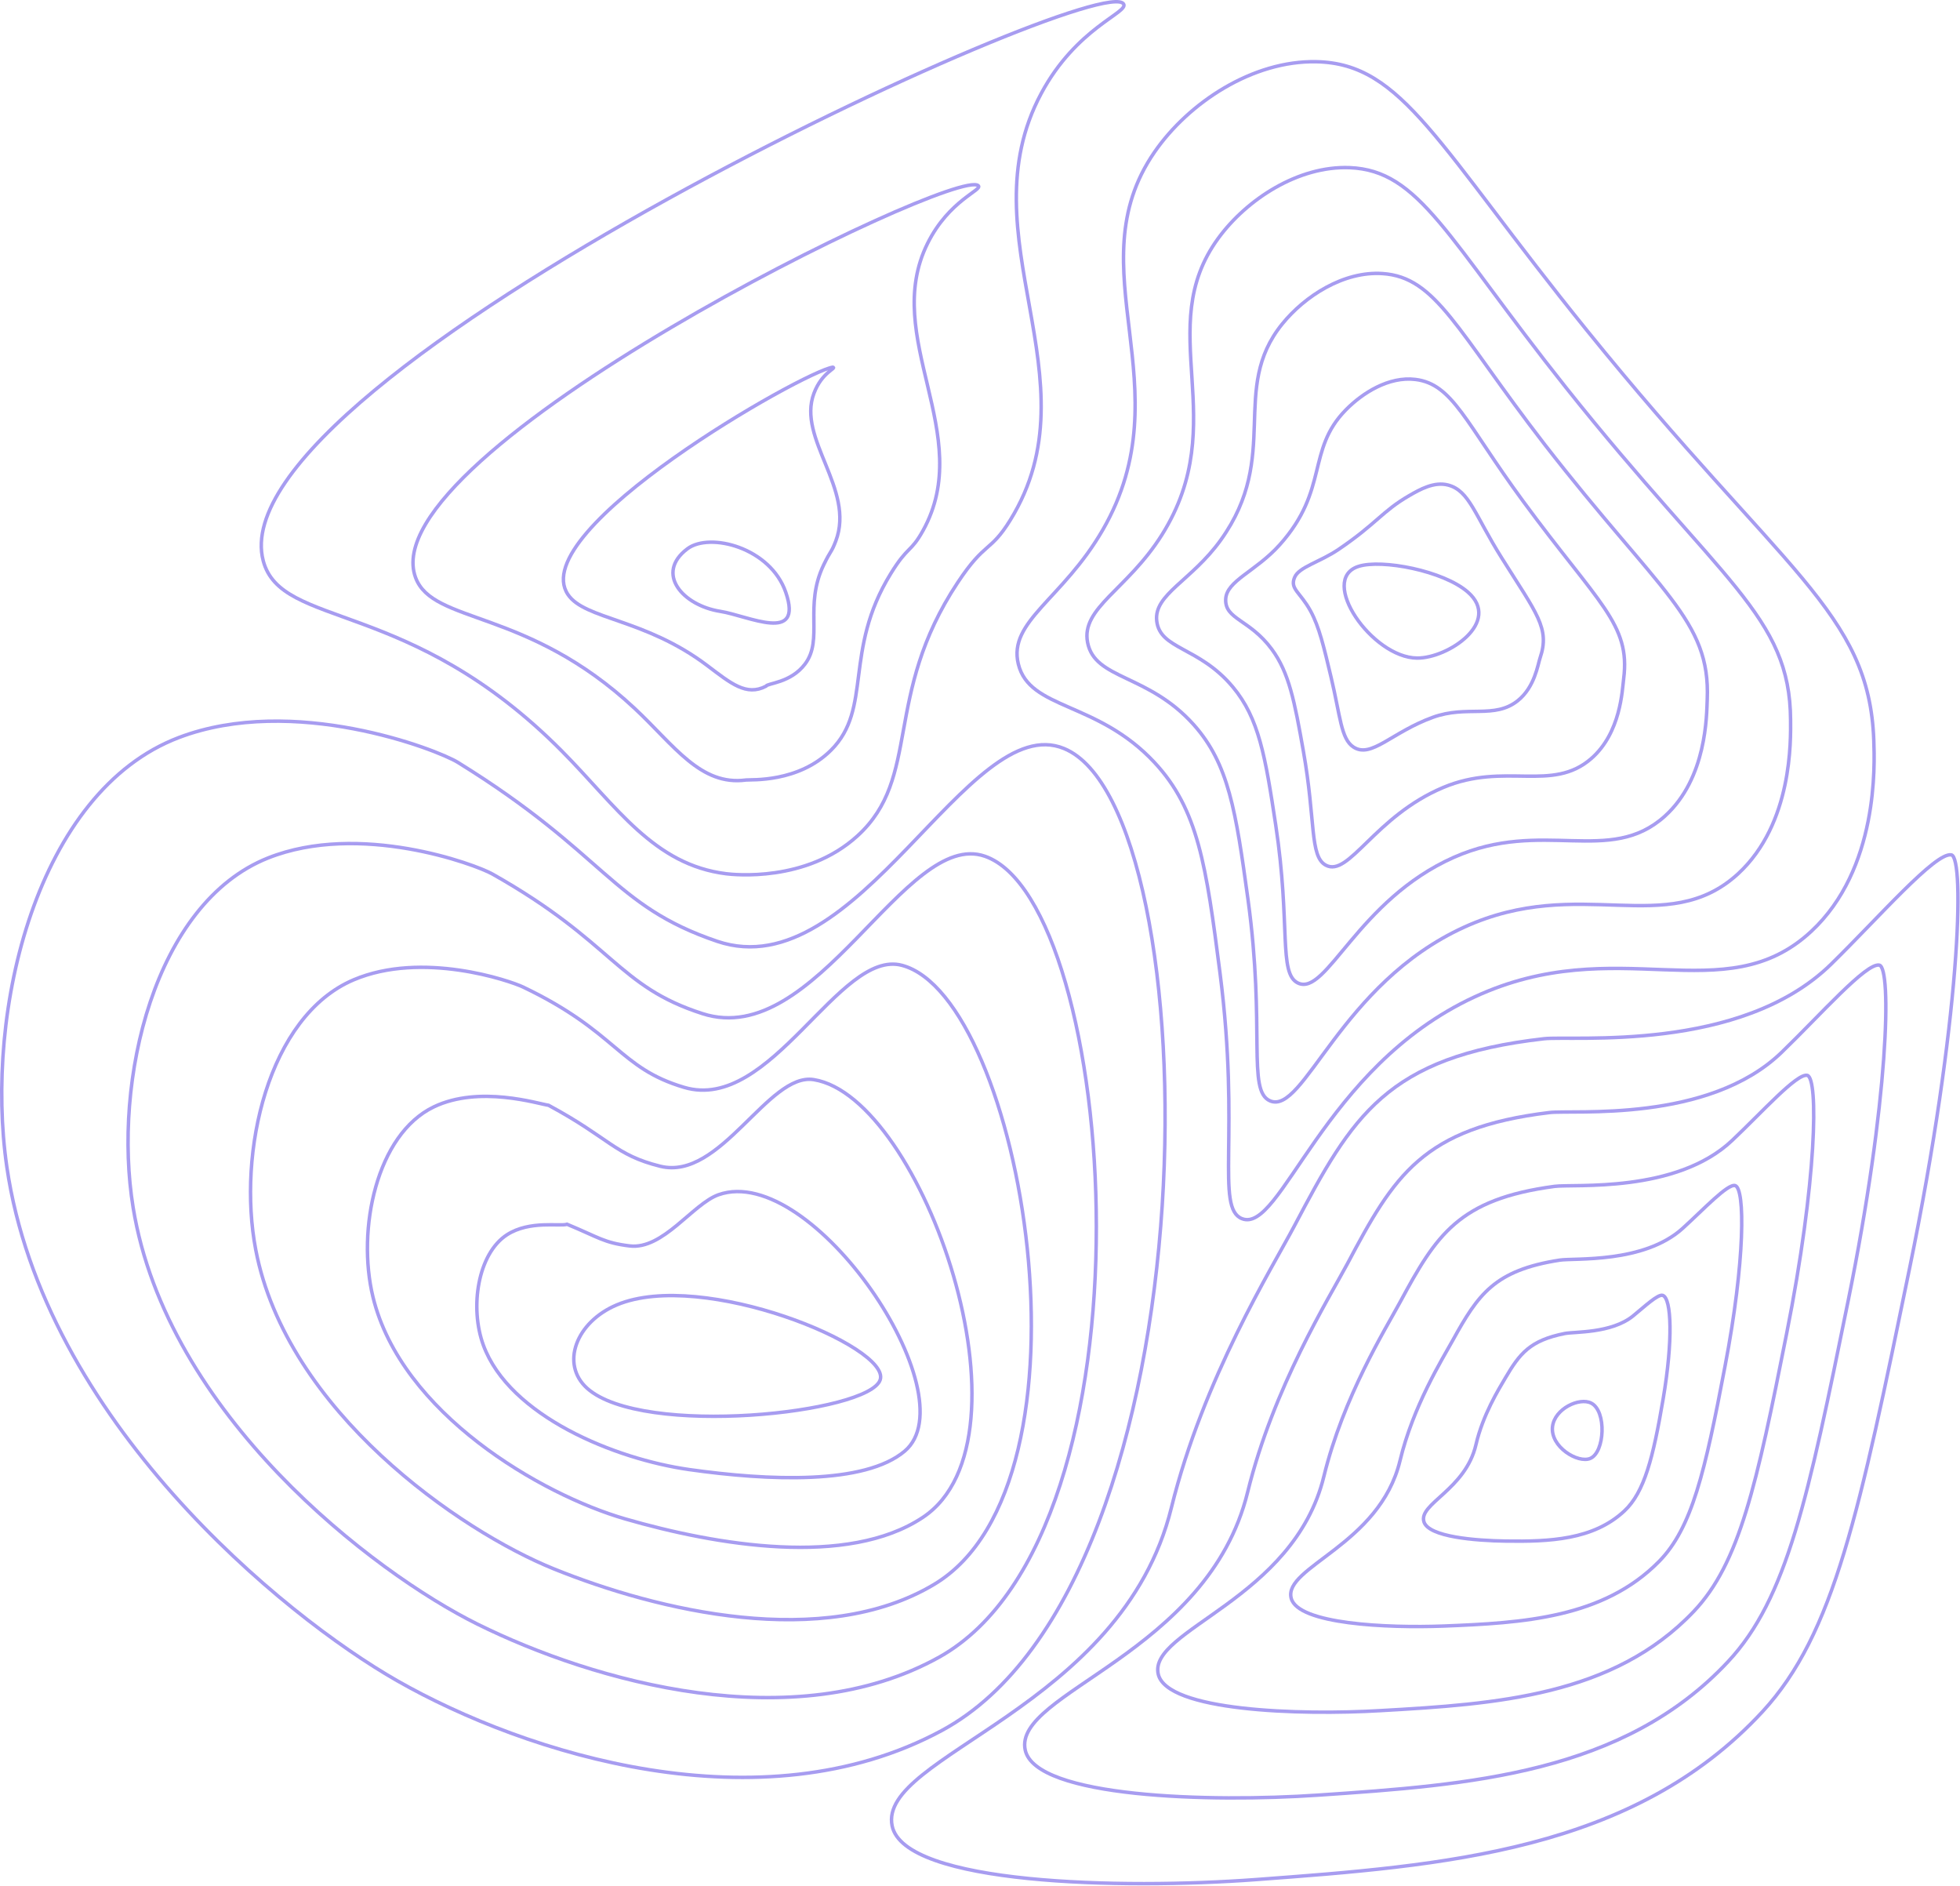
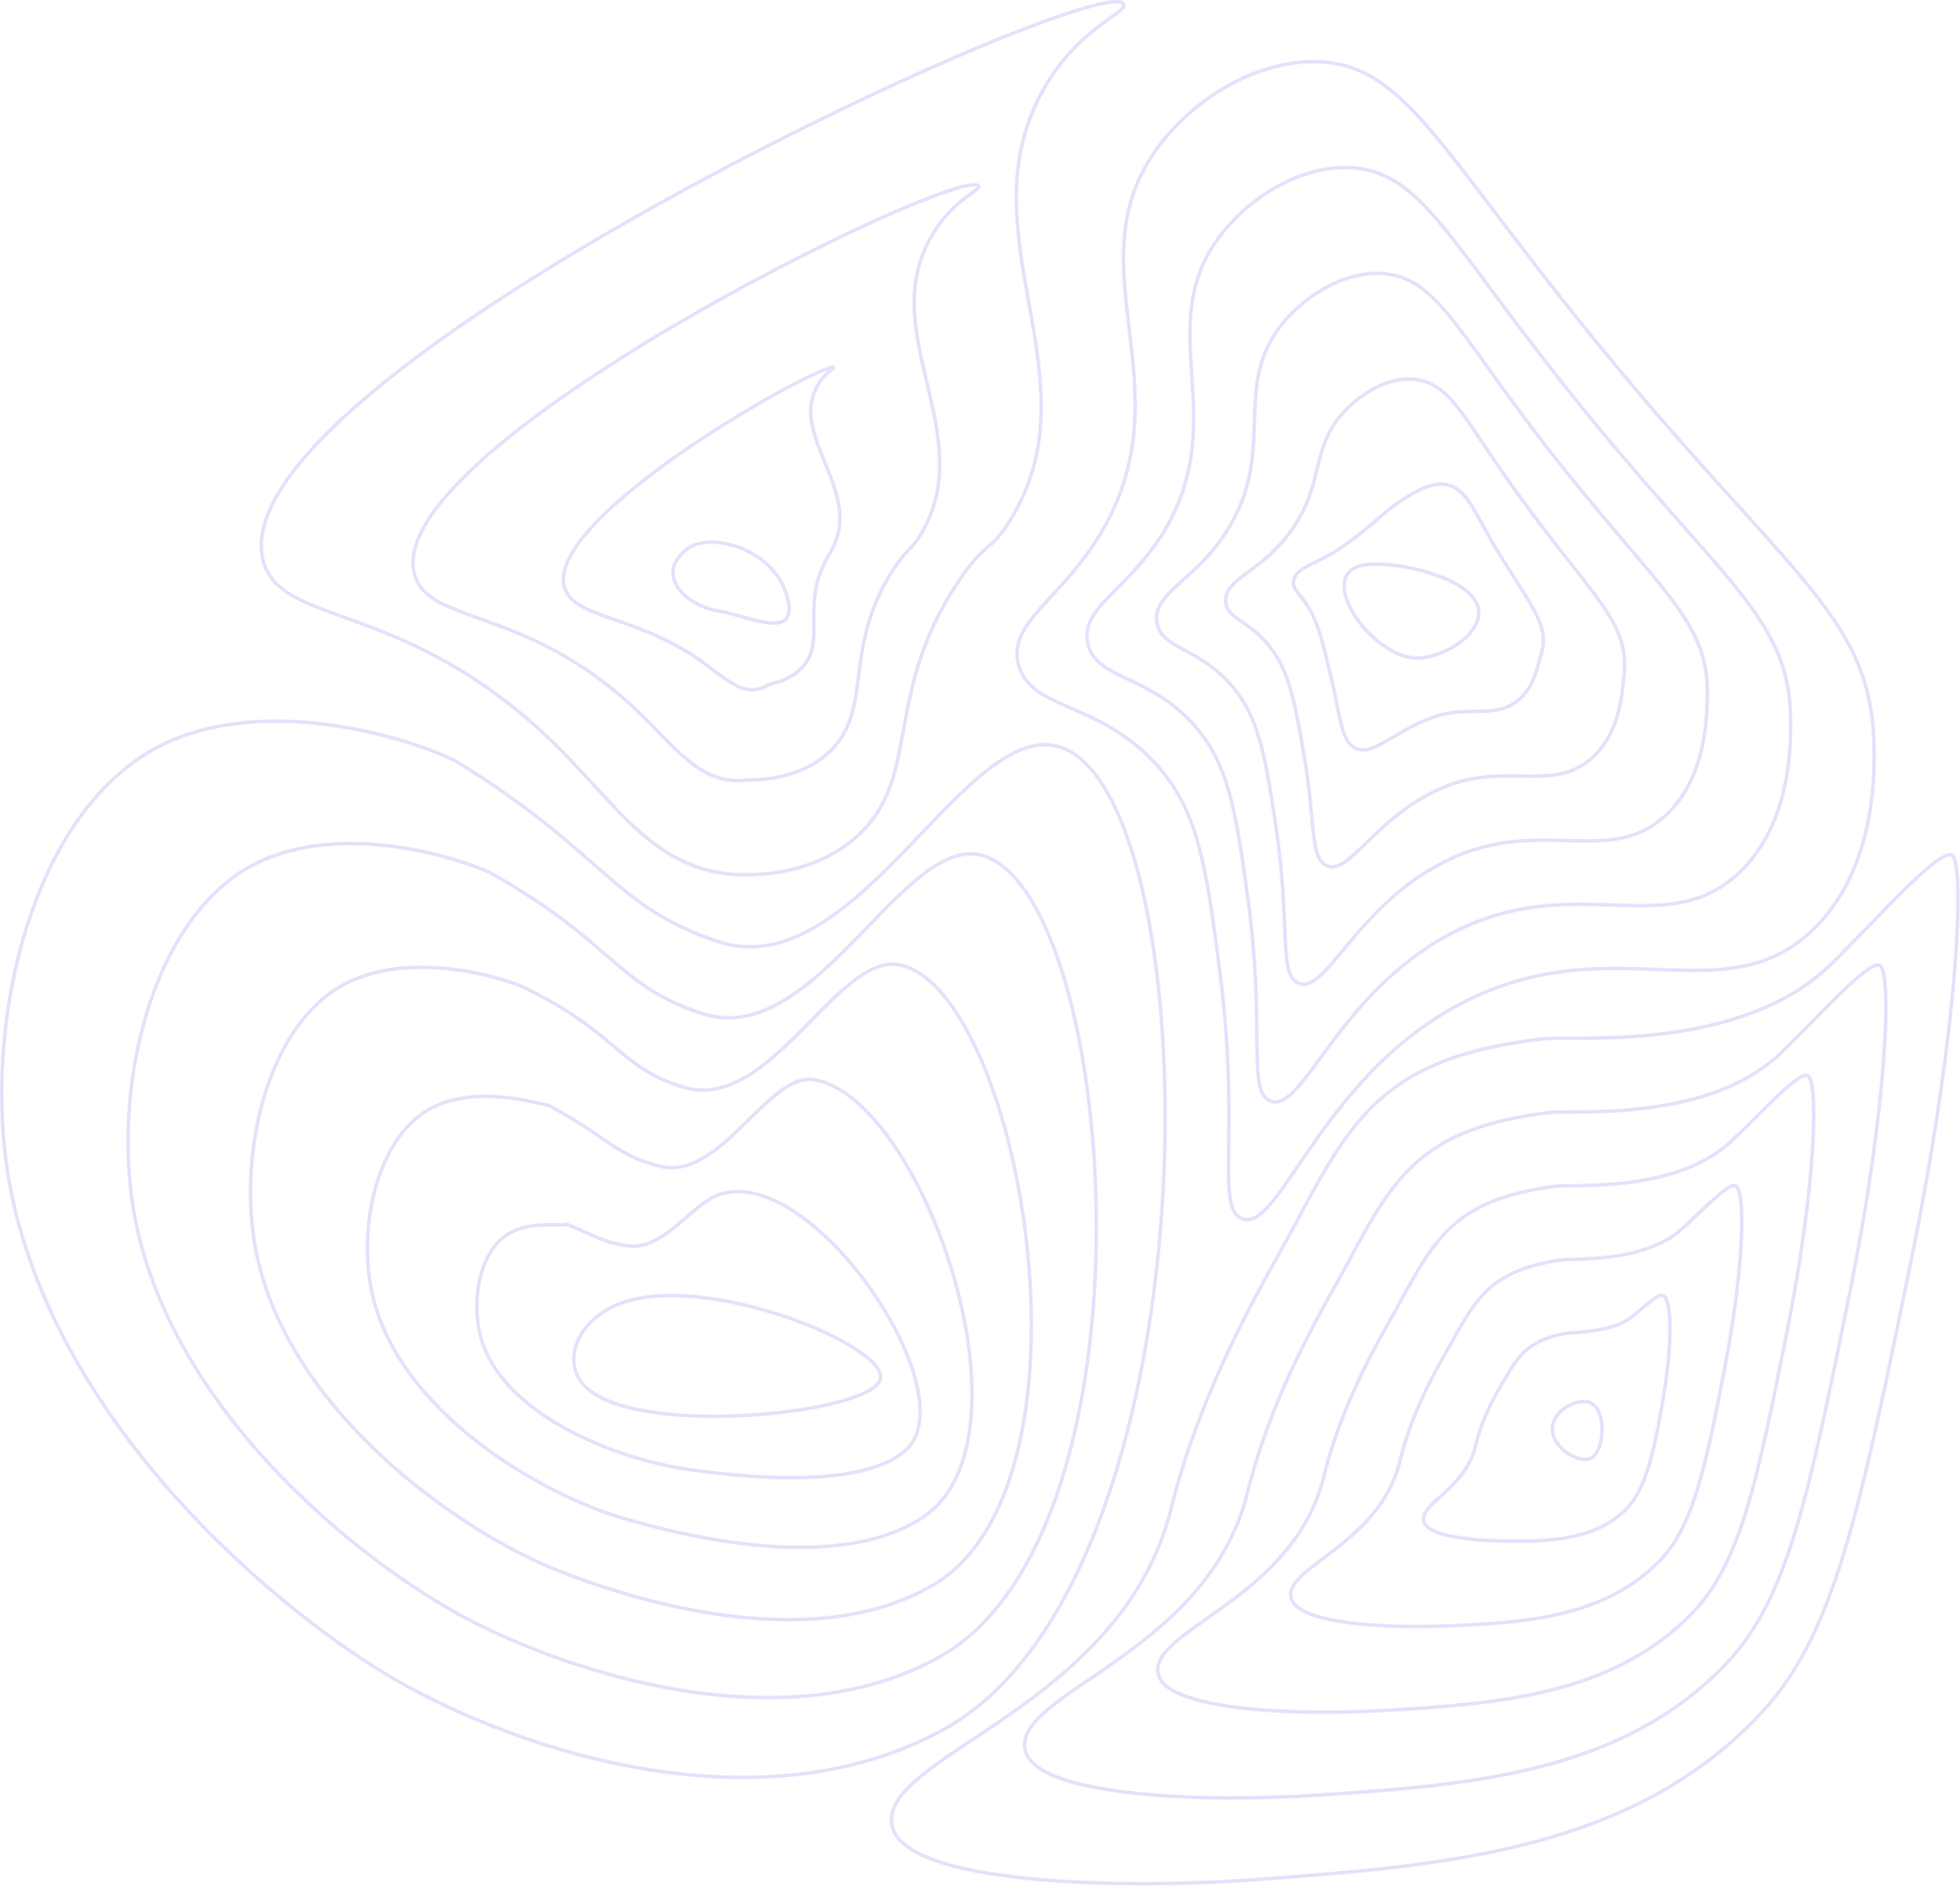
<svg xmlns="http://www.w3.org/2000/svg" width="5634" height="5419" viewBox="0 0 5634 5419" fill="none">
  <g opacity="0.47">
-     <path d="M1773.31 3749.79C1655.32 3799.21 1610.51 3920.34 1687.62 3989.49C1846.28 4131.79 2499.43 4061.5 2530.16 3965.04C2560.44 3870.01 2019.5 3646.65 1773.31 3749.79Z" stroke="#442CE0" stroke-width="10" stroke-miterlimit="10" />
-     <path d="M2065.65 3433.29C2335.15 3338.86 2787.67 4011.17 2600.88 4169.89C2486.04 4267.49 2208.03 4255.3 1981.31 4223.22C1768.48 4193.12 1464.36 4070.01 1389.34 3865.56C1349.61 3757.02 1373.46 3602.38 1457.6 3548.23C1522.71 3506.33 1610.62 3525.18 1630.02 3518.21C1722.47 3556.57 1736.03 3571.48 1809.69 3580.47C1905.97 3592.24 1991.54 3459.25 2065.65 3433.29Z" stroke="#442CE0" stroke-width="10" stroke-miterlimit="10" />
-     <path d="M2339.09 3102.62C2652.09 3152.61 2992.22 4134.59 2652.69 4360.58C2436.46 4504.51 2059.48 4440.95 1796.73 4364.86C1555.36 4294.97 1153.45 4061.73 1072.14 3727.46C1024.87 3533.23 1082.31 3260 1246.87 3180.97C1378.05 3117.99 1547.08 3172.14 1576.84 3176.31C1752.74 3270.97 1766.97 3319.13 1897.94 3351.54C2071.37 3394.42 2208.28 3081.63 2339.09 3102.62Z" stroke="#442CE0" stroke-width="10" stroke-miterlimit="10" />
-     <path d="M2592.71 2774.15C2938.3 2866.29 3176.95 4259.41 2684.68 4553.43C2366.97 4743.18 1890.92 4629.35 1592.32 4508.68C1322.19 4399.54 824.177 4056.1 735.124 3591.53C681.402 3311.36 771.054 2920.13 1016.3 2815.88C1213.37 2732.08 1465.05 2818.08 1503.78 2836.59C1774.53 2966.06 1777.96 3068.95 1966.46 3124.79C2216.85 3199.16 2411.72 2725.99 2592.71 2774.15Z" stroke="#442CE0" stroke-width="10" stroke-miterlimit="10" />
-     <path d="M2831.08 2460.62C3213.79 2593.55 3345.8 4397.77 2701.41 4761.26C2281.8 4995.84 1706.87 4833.01 1372.68 4667.48C1073.48 4519.33 479.991 4065.73 382.742 3470.54C322.965 3104.68 444.433 2595.32 770.397 2465.67C1033.47 2361.13 1365.8 2483.75 1415.41 2511.72C1764.42 2708.46 1773.45 2834.13 2019.41 2912.99C2346.83 3018.88 2601.99 2381.07 2831.08 2460.62Z" stroke="#442CE0" stroke-width="10" stroke-miterlimit="10" />
-     <path d="M513.779 2119.64C842.741 1994.39 1255.53 2153.45 1316.33 2191.04C1742.66 2454.62 1758.43 2602.55 2061.77 2705.17C2466.27 2842.02 2783.24 2037.95 3058.54 2151.06C3481.41 2324.8 3505.14 4542.44 2707.24 4973.05C2186.61 5254.02 1511.69 5040.83 1142.11 4830.23C813.895 4643.23 125.353 4079.46 19.679 3353.54C-46.011 2902.03 107.046 2274.47 513.779 2119.64Z" stroke="#442CE0" stroke-width="10" stroke-miterlimit="10" />
-     <path d="M4073.47 1891.14C3943.89 1890.05 3788.49 1665.29 3904.7 1627.76C3971.82 1606.05 4149.53 1640.38 4219.33 1701.48C4317.63 1787.45 4162.64 1891.91 4073.47 1891.14Z" stroke="#442CE0" stroke-width="10" stroke-miterlimit="10" />
-     <path d="M3721.32 1659.23C3734 1629.07 3793.38 1615.68 3847.55 1578.94C3957.46 1504.4 3973.22 1468.98 4051.28 1424.02C4081.72 1406.45 4122.68 1383.38 4162.66 1393.94C4223.9 1410.14 4239.18 1480.23 4316.89 1603.68C4417.65 1764.09 4455.81 1805.56 4427.02 1890.56C4420.31 1910.33 4411.63 1974.34 4363.1 2013.38C4295.9 2067.37 4217.13 2025.67 4118.65 2061.4C4000.38 2104.24 3941.75 2180.5 3890.42 2146.8C3854.27 2123.06 3852.92 2058.06 3825.85 1944.86C3805.23 1858.63 3792.26 1802.05 3767.18 1755.89C3737.11 1700.94 3707.21 1692.77 3721.32 1659.23Z" stroke="#442CE0" stroke-width="10" stroke-miterlimit="10" />
-     <path d="M3523.25 1722.1C3525.45 1668.63 3609.42 1642.75 3678.62 1565.49C3820.54 1407 3754.79 1293.75 3868.55 1177.95C3916.81 1128.8 3992.56 1081.18 4068.47 1090.41C4176.2 1103.52 4212.39 1214.83 4378.24 1440.5C4595.07 1735.55 4687.44 1793.34 4667.19 1950.57C4663.05 1982.62 4659.02 2105.67 4574.28 2179.73C4461.27 2278.5 4325.8 2188.64 4148.87 2262.88C3951.17 2345.71 3877.29 2522.8 3810.63 2486.15C3764.33 2460.7 3782.07 2358.22 3746.48 2158.34C3721.29 2016.27 3705.72 1933.24 3655.37 1865.23C3591.82 1779.46 3520.88 1780.17 3523.25 1722.1Z" stroke="#442CE0" stroke-width="10" stroke-miterlimit="10" />
-     <path d="M3324.98 1784.28C3316.41 1707.65 3425.14 1669.12 3509.48 1551.32C3683.13 1308.83 3533.42 1119.29 3685.62 931.172C3750.76 850.682 3862.49 778.676 3974.08 786.188C4128.73 796.584 4185.88 948.252 4439.62 1276.64C4773.21 1705.71 4916.87 1781.25 4907.44 2009.9C4905.59 2054.48 4906.44 2236.26 4785.54 2345.48C4626.69 2488.95 4434.25 2350.77 4179.2 2463.73C3901.88 2586.55 3813 2864.38 3730.8 2824.91C3674.39 2797.6 3710.52 2657.76 3667.08 2371.19C3637.09 2173.28 3619.01 2064.2 3543.5 1973.94C3446.16 1857.63 3334.15 1866.83 3324.98 1784.28Z" stroke="#442CE0" stroke-width="10" stroke-miterlimit="10" />
-     <path d="M3126.25 1846.29C3107.03 1746.58 3240.21 1695.25 3339.89 1537.01C3544.9 1210.37 3310.9 945.282 3502.26 684.247C3584.05 572.567 3732.06 476.14 3879.26 481.795C4080.95 489.564 4158.15 682.105 4500.42 1112.63C4949.71 1676.46 5145.24 1769.57 5146.98 2069.08C5147.32 2126.21 5152.98 2366.53 4996.07 2511.06C4791.17 2699.06 4542.12 2512.63 4208.79 2664.44C3851.78 2827.08 3747.91 3205.9 3650.51 3163.52C3583.97 3134.44 3638.52 2957.12 3587.22 2583.89C3552.35 2330.12 3531.87 2195.13 3431.2 2082.51C3299.99 1935.81 3146.93 1953.52 3126.25 1846.29Z" stroke="#442CE0" stroke-width="10" stroke-miterlimit="10" />
-     <path d="M2927.16 1908.27C2959.35 2040.23 3153.39 2013.95 3318.44 2191.04C3444.31 2326.06 3467.18 2486.9 3506.94 2796.57C3565.97 3256.43 3493.09 3471.25 3569.77 3502.07C3682.5 3547.4 3801.34 3067.55 4238.09 2865.12C4649.54 2674.44 4955.71 2909.51 5206.3 2676.61C5399.49 2497.04 5388.75 2198.16 5386.23 2128.21C5372.92 1757.92 5125.85 1647.15 4560.83 948.567C4129.99 415.901 4032.83 182.544 3783.98 177.374C3601.19 173.575 3416.83 294.481 3318.44 437.295C3088.04 771.478 3406.78 1112.26 3169.92 1522.68C3055.14 1721.56 2897.2 1785.51 2927.16 1908.27Z" stroke="#442CE0" stroke-width="10" stroke-miterlimit="10" />
-     <path d="M4573.82 4032.19C4540.01 4015.06 4469.01 4048.07 4462.72 4099.52C4455.61 4157.87 4535.95 4206.14 4571.25 4191.14C4613.01 4173.38 4618.69 4054.87 4573.82 4032.19Z" stroke="#442CE0" stroke-width="10" stroke-miterlimit="10" />
-     <path d="M4669.1 4342.24C4726.74 4288.34 4751.93 4189.43 4780.75 4019.88C4809.31 3851.76 4804.82 3731.4 4779.72 3722.66C4766.04 3717.95 4727.28 3754.82 4694.04 3781.84C4631.8 3832.28 4525.27 3826.68 4497.97 3832.14C4398 3852.13 4368.64 3889.27 4326.86 3960.39C4307.52 3993.23 4262.43 4066.07 4242.58 4151.76C4212.3 4281.52 4076.61 4321.5 4093.15 4373.52C4107.06 4416.93 4241.49 4427.47 4328.66 4428.7C4453.58 4430.47 4579.99 4425.47 4669.1 4342.24Z" stroke="#442CE0" stroke-width="10" stroke-miterlimit="10" />
-     <path d="M4769.01 4487.14C4863.74 4390.83 4901.02 4229.19 4958.42 3926.91C5016.74 3623.18 5016.37 3414.84 4987.64 3407.07C4966.08 3401.13 4896.25 3476.22 4836.9 3529.89C4725.02 3631.49 4524.76 3614.78 4483.49 3621.29C4295.27 3650.37 4248.89 3720.03 4175.95 3851.71C4145.56 3906.55 4062.19 4040.22 4024.2 4198.09C3965.74 4439.93 3688.56 4503.25 3711.49 4592.91C3730.66 4667.57 3987.7 4679.02 4149.44 4672.88C4377.81 4664 4608.93 4649.95 4769.01 4487.14Z" stroke="#442CE0" stroke-width="10" stroke-miterlimit="10" />
-     <path d="M4868.37 4631.1C5000.29 4492.4 5049.22 4267.92 5135.53 3833C5223.18 3393.56 5227.26 3097.74 5194.99 3090.37C5165.43 3083.51 5064.58 3196.62 4979.3 3277.08C4818.08 3430.09 4523.81 3401.96 4468.55 3409.33C4192.14 3446.23 4128.48 3549.43 4024.57 3741.94C3983.1 3818.74 3861.52 4013.29 3805.34 4243.24C3718.77 4597.19 3300.07 4683.79 3329.35 4811.13C3353.8 4917.04 3733.51 4929.86 3969.77 4915.84C4301.53 4897.13 4637.69 4873.65 4868.37 4631.1Z" stroke="#442CE0" stroke-width="10" stroke-miterlimit="10" />
-     <path d="M4967.42 4774.97C5136.61 4593.88 5197.13 4306.54 5312.35 3738.97C5429.45 3163.89 5438.01 2780.66 5402.08 2773.55C5364.5 2766.04 5232.58 2916.71 5121.42 3024.02C4910.53 3228.1 4522.62 3188.82 4453.36 3197.25C4088.75 3241.49 4007.32 3378.48 3872.92 3632.03C3820.19 3730.74 3660.57 3986.21 3586.25 4288.29C3471.5 4754.32 2911.28 4864.22 2946.98 5029.23C2976.65 5166.33 3479.04 5180.01 3789.83 5158.71C4224.84 5129.37 4666.25 5097.35 4967.42 4774.97Z" stroke="#442CE0" stroke-width="10" stroke-miterlimit="10" />
-     <path d="M4438.02 2985.09C3985.25 3036.5 3886.8 3207.87 3721.15 3522.06C3657.45 3642.86 3459.47 3959.07 3366.99 4333.24C3224.19 4911.41 2522.37 5044.6 2564.44 5247.25C2599.4 5415.77 3224.42 5430.05 3609.76 5401.49C4148.18 5361.5 4694.75 5321 5066.35 4918.78C5272.82 4695.28 5344.91 4345.15 5489.05 3644.88C5635.37 2934.13 5648.42 2463.59 5609.01 2456.68C5563.31 2448.68 5400.51 2636.62 5263.42 2770.87C5002.83 3025.99 4521.3 2975.63 4438.02 2985.09Z" stroke="#442CE0" stroke-width="10" stroke-miterlimit="10" />
-     <path d="M756.545 1611.22C807.954 1808.3 1176.96 1715.73 1616.22 2159.62C1773.62 2318.69 1879.15 2485.07 2087.47 2510.95C2108.49 2513.54 2317.19 2536.37 2464.47 2402.41C2649.78 2233.89 2536.68 2000.1 2752.94 1674.06C2832.59 1553.95 2845.85 1588.83 2904.31 1494.11C3153.82 1089.81 2773.27 679.363 2992.85 268.775C3093.92 79.775 3244.18 36.389 3229.9 11.711C3168.27 -94.171 617.626 1080.15 756.545 1611.22Z" stroke="#442CE0" stroke-width="10" stroke-miterlimit="10" />
-     <path d="M2144.59 2241.51C2157.22 2239.8 2294.82 2250.08 2389.22 2155.37C2508.57 2035.78 2423.49 1871.11 2560.24 1648.81C2610.56 1566.95 2617.56 1589.14 2653.38 1524.39C2806.17 1248.07 2531.93 970.103 2666.23 699.614C2728.38 574.395 2826.48 545.69 2811.89 533.465C2745.88 477.711 1062.32 1301.37 1194.55 1659.78C1244.13 1794.19 1514.8 1746.49 1824.51 2036C1937.13 2141.2 2013.39 2259.31 2144.59 2241.51Z" stroke="#442CE0" stroke-width="10" stroke-miterlimit="10" />
-     <path d="M2201.72 1972.05C2205.31 1963 2272.6 1963.2 2313.96 1908.33C2367.65 1837.15 2310.48 1742.32 2367.54 1623.59C2388.47 1580 2389.33 1589.31 2402.47 1554.67C2458.88 1405.66 2290.37 1261.01 2339.64 1130.43C2362.68 1068.96 2405.53 1058.48 2394.1 1055.19C2310.59 1067.04 1508.72 1523.39 1632.42 1708.33C1680.71 1780.6 1853.59 1777.14 2032.67 1912.39C2100.73 1963.8 2145.28 2001.44 2201.72 1972.05Z" stroke="#442CE0" stroke-width="10" stroke-miterlimit="10" />
-     <path d="M2258.84 1702.62C2214.51 1573.09 2040.01 1529.05 1976.09 1576.95C1881.84 1647.67 1962.23 1739.75 2070.34 1756.89C2151.14 1769.6 2309.56 1850.86 2258.84 1702.62Z" stroke="#442CE0" stroke-width="10" stroke-miterlimit="10" />
+     <path d="M1773.31 3749.79C1655.32 3799.21 1610.51 3920.34 1687.62 3989.49C1846.28 4131.79 2499.43 4061.5 2530.16 3965.04C2560.44 3870.01 2019.5 3646.65 1773.31 3749.79Z" stroke="#442CE0" stroke-opacity="0.3" stroke-width="10" stroke-miterlimit="10" />
+     <path d="M2065.65 3433.29C2335.15 3338.86 2787.67 4011.17 2600.88 4169.89C2486.04 4267.49 2208.03 4255.3 1981.31 4223.22C1768.48 4193.12 1464.36 4070.01 1389.34 3865.56C1349.61 3757.02 1373.46 3602.38 1457.6 3548.23C1522.71 3506.33 1610.62 3525.18 1630.02 3518.21C1722.47 3556.57 1736.03 3571.48 1809.69 3580.47C1905.97 3592.24 1991.54 3459.25 2065.65 3433.29Z" stroke="#442CE0" stroke-opacity="0.3" stroke-width="10" stroke-miterlimit="10" />
+     <path d="M2339.09 3102.62C2652.09 3152.61 2992.22 4134.59 2652.69 4360.58C2436.46 4504.51 2059.48 4440.95 1796.73 4364.86C1555.36 4294.97 1153.45 4061.73 1072.14 3727.46C1024.87 3533.23 1082.31 3260 1246.87 3180.97C1378.05 3117.99 1547.08 3172.14 1576.84 3176.31C1752.74 3270.97 1766.97 3319.13 1897.94 3351.54C2071.37 3394.42 2208.28 3081.63 2339.09 3102.62Z" stroke="#442CE0" stroke-opacity="0.3" stroke-width="10" stroke-miterlimit="10" />
+     <path d="M2592.71 2774.15C2938.3 2866.29 3176.95 4259.41 2684.68 4553.43C2366.97 4743.18 1890.92 4629.35 1592.32 4508.68C1322.19 4399.54 824.177 4056.1 735.124 3591.53C681.402 3311.36 771.054 2920.13 1016.3 2815.88C1213.37 2732.08 1465.05 2818.08 1503.78 2836.59C1774.53 2966.06 1777.96 3068.95 1966.46 3124.79C2216.85 3199.16 2411.72 2725.99 2592.71 2774.15Z" stroke="#442CE0" stroke-opacity="0.3" stroke-width="10" stroke-miterlimit="10" />
+     <path d="M2831.08 2460.62C3213.79 2593.55 3345.8 4397.77 2701.41 4761.26C2281.8 4995.84 1706.87 4833.01 1372.68 4667.48C1073.48 4519.33 479.991 4065.73 382.742 3470.54C322.965 3104.68 444.433 2595.32 770.397 2465.67C1033.47 2361.13 1365.8 2483.75 1415.41 2511.72C1764.42 2708.46 1773.45 2834.13 2019.41 2912.99C2346.83 3018.88 2601.99 2381.07 2831.08 2460.62Z" stroke="#442CE0" stroke-opacity="0.3" stroke-width="10" stroke-miterlimit="10" />
+     <path d="M513.779 2119.64C842.741 1994.39 1255.53 2153.45 1316.33 2191.04C1742.66 2454.62 1758.43 2602.55 2061.77 2705.17C2466.27 2842.02 2783.24 2037.95 3058.54 2151.06C3481.41 2324.8 3505.14 4542.44 2707.24 4973.05C2186.61 5254.02 1511.69 5040.83 1142.11 4830.23C813.895 4643.23 125.353 4079.46 19.679 3353.54C-46.011 2902.03 107.046 2274.47 513.779 2119.64Z" stroke="#442CE0" stroke-opacity="0.3" stroke-width="10" stroke-miterlimit="10" />
+     <path d="M4073.47 1891.14C3943.89 1890.05 3788.49 1665.29 3904.7 1627.76C3971.82 1606.05 4149.53 1640.38 4219.33 1701.48C4317.63 1787.45 4162.64 1891.91 4073.47 1891.14Z" stroke="#442CE0" stroke-opacity="0.3" stroke-width="10" stroke-miterlimit="10" />
+     <path d="M3721.32 1659.23C3734 1629.07 3793.38 1615.68 3847.55 1578.94C3957.46 1504.4 3973.22 1468.98 4051.28 1424.02C4081.72 1406.45 4122.68 1383.38 4162.66 1393.94C4223.9 1410.14 4239.18 1480.23 4316.89 1603.68C4417.65 1764.09 4455.81 1805.56 4427.02 1890.56C4420.31 1910.33 4411.63 1974.34 4363.1 2013.38C4295.9 2067.37 4217.13 2025.67 4118.65 2061.4C4000.38 2104.24 3941.75 2180.5 3890.42 2146.8C3854.27 2123.06 3852.92 2058.06 3825.85 1944.86C3805.23 1858.63 3792.26 1802.05 3767.18 1755.89C3737.11 1700.94 3707.21 1692.77 3721.32 1659.23Z" stroke="#442CE0" stroke-opacity="0.3" stroke-width="10" stroke-miterlimit="10" />
+     <path d="M3523.25 1722.1C3525.45 1668.63 3609.42 1642.75 3678.62 1565.49C3820.54 1407 3754.79 1293.75 3868.55 1177.95C3916.81 1128.8 3992.56 1081.18 4068.47 1090.41C4176.2 1103.52 4212.39 1214.83 4378.24 1440.5C4595.07 1735.55 4687.44 1793.34 4667.19 1950.57C4663.05 1982.62 4659.02 2105.67 4574.28 2179.73C4461.27 2278.5 4325.8 2188.64 4148.87 2262.88C3951.17 2345.71 3877.29 2522.8 3810.63 2486.15C3764.33 2460.7 3782.07 2358.22 3746.48 2158.34C3721.29 2016.27 3705.72 1933.24 3655.37 1865.23C3591.82 1779.46 3520.88 1780.17 3523.25 1722.1Z" stroke="#442CE0" stroke-opacity="0.3" stroke-width="10" stroke-miterlimit="10" />
+     <path d="M3324.98 1784.28C3316.41 1707.65 3425.14 1669.12 3509.48 1551.32C3683.13 1308.83 3533.42 1119.29 3685.62 931.172C3750.76 850.682 3862.49 778.676 3974.08 786.188C4128.73 796.584 4185.88 948.252 4439.62 1276.64C4773.21 1705.71 4916.87 1781.25 4907.44 2009.9C4905.59 2054.48 4906.44 2236.26 4785.54 2345.48C4626.69 2488.95 4434.25 2350.77 4179.2 2463.73C3901.88 2586.55 3813 2864.38 3730.8 2824.91C3674.39 2797.6 3710.52 2657.76 3667.08 2371.19C3637.09 2173.28 3619.01 2064.2 3543.5 1973.94C3446.16 1857.63 3334.15 1866.83 3324.98 1784.28Z" stroke="#442CE0" stroke-opacity="0.3" stroke-width="10" stroke-miterlimit="10" />
+     <path d="M3126.25 1846.29C3107.03 1746.58 3240.21 1695.25 3339.89 1537.01C3544.9 1210.37 3310.9 945.282 3502.26 684.247C3584.05 572.567 3732.06 476.14 3879.26 481.795C4080.95 489.564 4158.15 682.105 4500.42 1112.63C4949.71 1676.46 5145.24 1769.57 5146.98 2069.08C5147.32 2126.21 5152.98 2366.53 4996.07 2511.06C4791.17 2699.06 4542.12 2512.63 4208.79 2664.44C3851.78 2827.08 3747.91 3205.9 3650.51 3163.52C3583.97 3134.44 3638.52 2957.12 3587.22 2583.89C3552.35 2330.12 3531.87 2195.13 3431.2 2082.51C3299.99 1935.81 3146.93 1953.52 3126.25 1846.29Z" stroke="#442CE0" stroke-opacity="0.3" stroke-width="10" stroke-miterlimit="10" />
+     <path d="M2927.16 1908.27C2959.35 2040.23 3153.39 2013.95 3318.44 2191.04C3444.31 2326.06 3467.18 2486.9 3506.94 2796.57C3565.97 3256.43 3493.09 3471.25 3569.77 3502.07C3682.5 3547.4 3801.34 3067.55 4238.09 2865.12C4649.54 2674.44 4955.71 2909.51 5206.3 2676.61C5399.49 2497.04 5388.75 2198.16 5386.23 2128.21C5372.92 1757.92 5125.85 1647.15 4560.83 948.567C4129.99 415.901 4032.83 182.544 3783.98 177.374C3601.19 173.575 3416.83 294.481 3318.44 437.295C3088.04 771.478 3406.78 1112.26 3169.92 1522.68C3055.14 1721.56 2897.2 1785.51 2927.16 1908.27Z" stroke="#442CE0" stroke-opacity="0.3" stroke-width="10" stroke-miterlimit="10" />
+     <path d="M4573.82 4032.19C4540.01 4015.06 4469.01 4048.07 4462.72 4099.52C4455.61 4157.87 4535.95 4206.14 4571.25 4191.14C4613.01 4173.38 4618.69 4054.87 4573.82 4032.19Z" stroke="#442CE0" stroke-opacity="0.3" stroke-width="10" stroke-miterlimit="10" />
+     <path d="M4669.1 4342.24C4726.74 4288.34 4751.93 4189.43 4780.75 4019.88C4809.31 3851.76 4804.82 3731.4 4779.72 3722.66C4766.04 3717.95 4727.28 3754.82 4694.04 3781.84C4631.8 3832.28 4525.27 3826.68 4497.97 3832.14C4398 3852.13 4368.64 3889.27 4326.86 3960.39C4307.52 3993.23 4262.43 4066.07 4242.58 4151.76C4212.3 4281.52 4076.61 4321.5 4093.15 4373.52C4107.06 4416.93 4241.49 4427.47 4328.66 4428.7C4453.58 4430.47 4579.99 4425.47 4669.1 4342.24Z" stroke="#442CE0" stroke-opacity="0.3" stroke-width="10" stroke-miterlimit="10" />
+     <path d="M4769.01 4487.14C4863.74 4390.83 4901.02 4229.19 4958.42 3926.91C5016.74 3623.18 5016.37 3414.84 4987.64 3407.07C4966.08 3401.13 4896.25 3476.22 4836.9 3529.89C4725.02 3631.49 4524.76 3614.78 4483.49 3621.29C4295.27 3650.37 4248.89 3720.03 4175.95 3851.71C4145.56 3906.55 4062.19 4040.22 4024.2 4198.09C3965.74 4439.93 3688.56 4503.25 3711.49 4592.91C3730.66 4667.57 3987.7 4679.02 4149.44 4672.88C4377.81 4664 4608.93 4649.95 4769.01 4487.14Z" stroke="#442CE0" stroke-opacity="0.3" stroke-width="10" stroke-miterlimit="10" />
+     <path d="M4868.37 4631.1C5000.29 4492.4 5049.22 4267.92 5135.53 3833C5223.18 3393.56 5227.26 3097.74 5194.99 3090.37C5165.43 3083.51 5064.58 3196.62 4979.3 3277.08C4818.08 3430.09 4523.81 3401.96 4468.55 3409.33C4192.14 3446.23 4128.48 3549.43 4024.57 3741.94C3983.1 3818.74 3861.52 4013.29 3805.34 4243.24C3718.77 4597.19 3300.07 4683.79 3329.35 4811.13C3353.8 4917.04 3733.51 4929.86 3969.77 4915.84C4301.53 4897.13 4637.69 4873.65 4868.37 4631.1Z" stroke="#442CE0" stroke-opacity="0.3" stroke-width="10" stroke-miterlimit="10" />
+     <path d="M4967.42 4774.97C5136.61 4593.88 5197.13 4306.54 5312.35 3738.97C5429.45 3163.89 5438.01 2780.66 5402.08 2773.55C5364.5 2766.04 5232.58 2916.71 5121.42 3024.02C4910.53 3228.1 4522.62 3188.82 4453.36 3197.25C4088.75 3241.49 4007.32 3378.48 3872.92 3632.03C3820.19 3730.74 3660.57 3986.21 3586.25 4288.29C3471.5 4754.32 2911.28 4864.22 2946.98 5029.23C2976.65 5166.33 3479.04 5180.01 3789.83 5158.71C4224.84 5129.37 4666.25 5097.35 4967.42 4774.97Z" stroke="#442CE0" stroke-opacity="0.3" stroke-width="10" stroke-miterlimit="10" />
+     <path d="M4438.02 2985.09C3985.25 3036.5 3886.8 3207.87 3721.15 3522.06C3657.45 3642.86 3459.47 3959.07 3366.99 4333.24C3224.19 4911.41 2522.37 5044.6 2564.44 5247.25C2599.4 5415.77 3224.42 5430.05 3609.76 5401.49C4148.18 5361.5 4694.75 5321 5066.35 4918.78C5272.82 4695.28 5344.91 4345.15 5489.05 3644.88C5635.37 2934.13 5648.42 2463.59 5609.01 2456.68C5563.31 2448.68 5400.51 2636.62 5263.42 2770.87C5002.83 3025.99 4521.3 2975.63 4438.02 2985.09Z" stroke="#442CE0" stroke-opacity="0.3" stroke-width="10" stroke-miterlimit="10" />
+     <path d="M756.545 1611.22C807.954 1808.3 1176.96 1715.73 1616.22 2159.62C1773.62 2318.69 1879.15 2485.07 2087.47 2510.95C2108.49 2513.54 2317.19 2536.37 2464.47 2402.41C2649.78 2233.89 2536.68 2000.1 2752.94 1674.06C2832.59 1553.95 2845.85 1588.83 2904.31 1494.11C3153.82 1089.81 2773.27 679.363 2992.85 268.775C3093.92 79.775 3244.18 36.389 3229.9 11.711C3168.27 -94.171 617.626 1080.15 756.545 1611.22Z" stroke="#442CE0" stroke-opacity="0.3" stroke-width="10" stroke-miterlimit="10" />
+     <path d="M2144.59 2241.51C2157.22 2239.8 2294.82 2250.08 2389.22 2155.37C2508.57 2035.78 2423.49 1871.11 2560.24 1648.81C2610.56 1566.95 2617.56 1589.14 2653.38 1524.39C2806.17 1248.07 2531.93 970.103 2666.23 699.614C2728.38 574.395 2826.48 545.69 2811.89 533.465C2745.88 477.711 1062.32 1301.37 1194.55 1659.78C1244.13 1794.19 1514.8 1746.49 1824.51 2036C1937.13 2141.2 2013.39 2259.31 2144.59 2241.51Z" stroke="#442CE0" stroke-opacity="0.3" stroke-width="10" stroke-miterlimit="10" />
+     <path d="M2201.72 1972.05C2205.31 1963 2272.6 1963.2 2313.96 1908.33C2367.65 1837.15 2310.48 1742.32 2367.54 1623.59C2388.47 1580 2389.33 1589.31 2402.47 1554.67C2458.88 1405.66 2290.37 1261.01 2339.64 1130.43C2362.68 1068.96 2405.53 1058.48 2394.1 1055.19C2310.59 1067.04 1508.72 1523.39 1632.42 1708.33C1680.71 1780.6 1853.59 1777.14 2032.67 1912.39C2100.73 1963.8 2145.28 2001.44 2201.72 1972.05Z" stroke="#442CE0" stroke-opacity="0.3" stroke-width="10" stroke-miterlimit="10" />
+     <path d="M2258.84 1702.62C2214.51 1573.09 2040.01 1529.05 1976.09 1576.95C1881.84 1647.67 1962.23 1739.75 2070.34 1756.89C2151.14 1769.6 2309.56 1850.86 2258.84 1702.62Z" stroke="#442CE0" stroke-opacity="0.3" stroke-width="10" stroke-miterlimit="10" />
  </g>
</svg>
